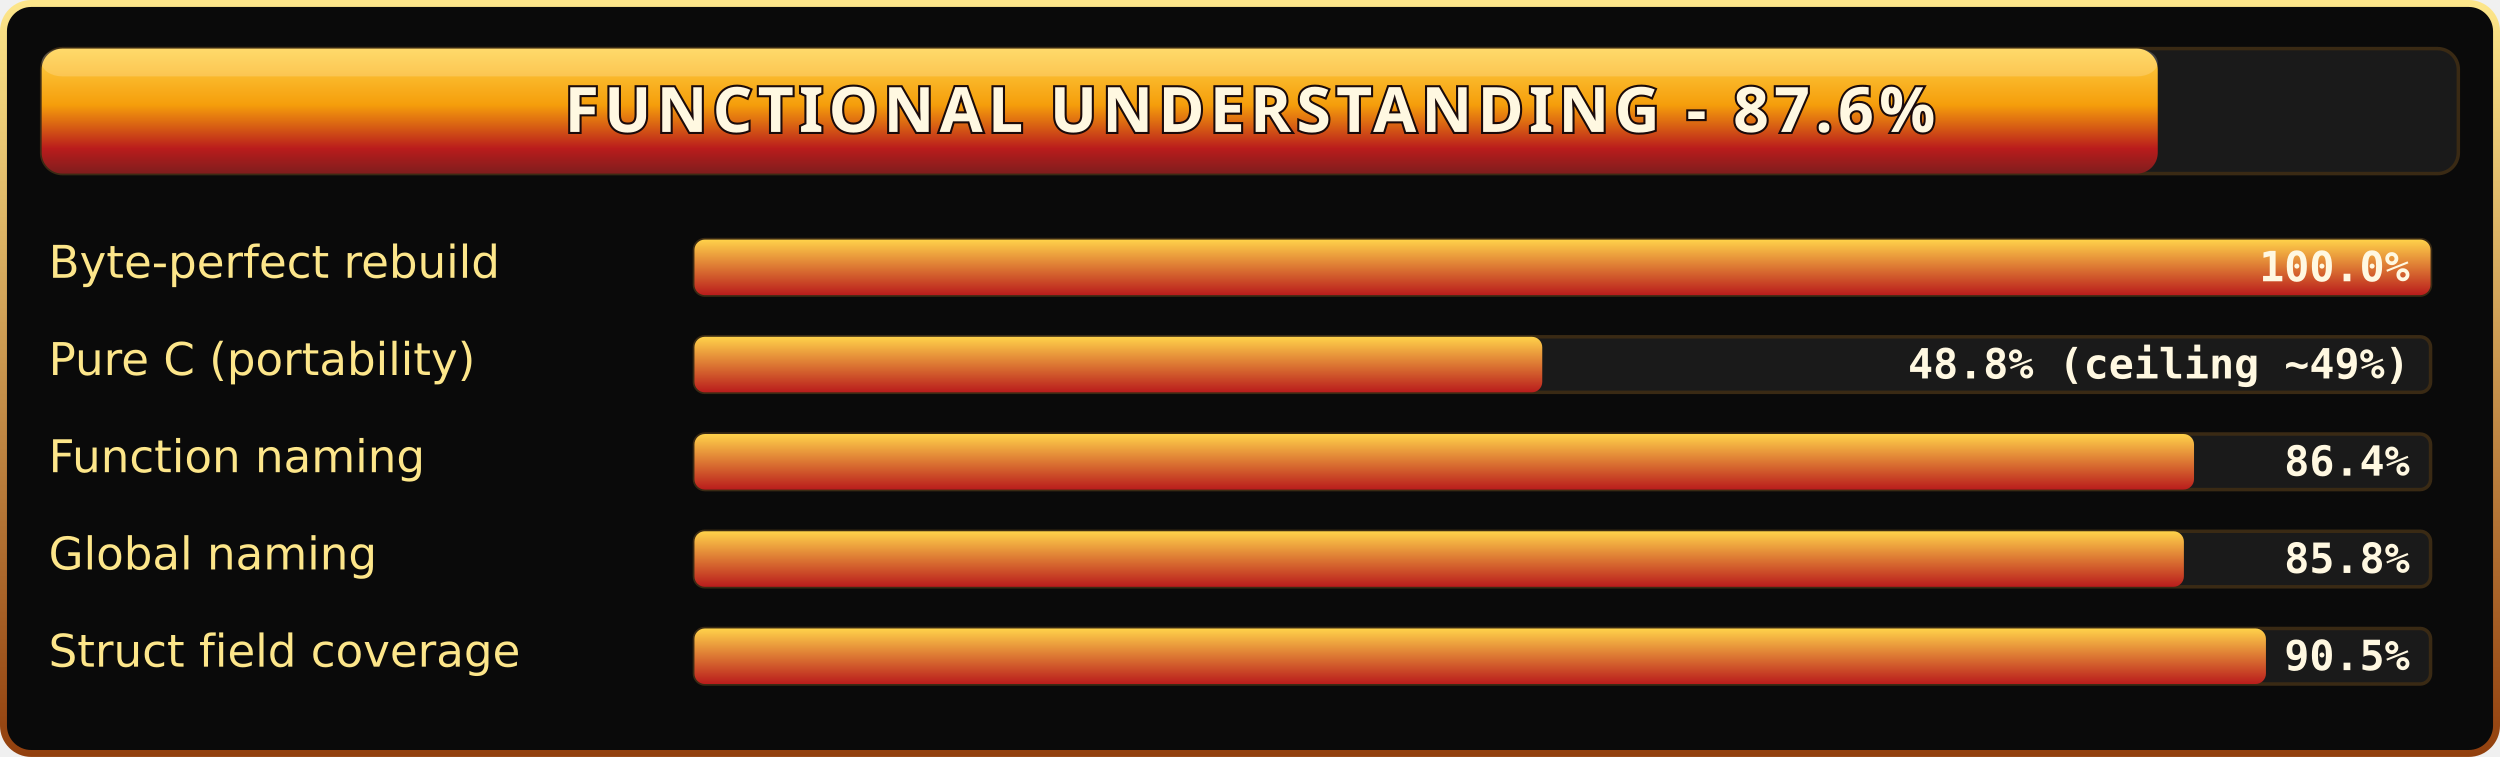
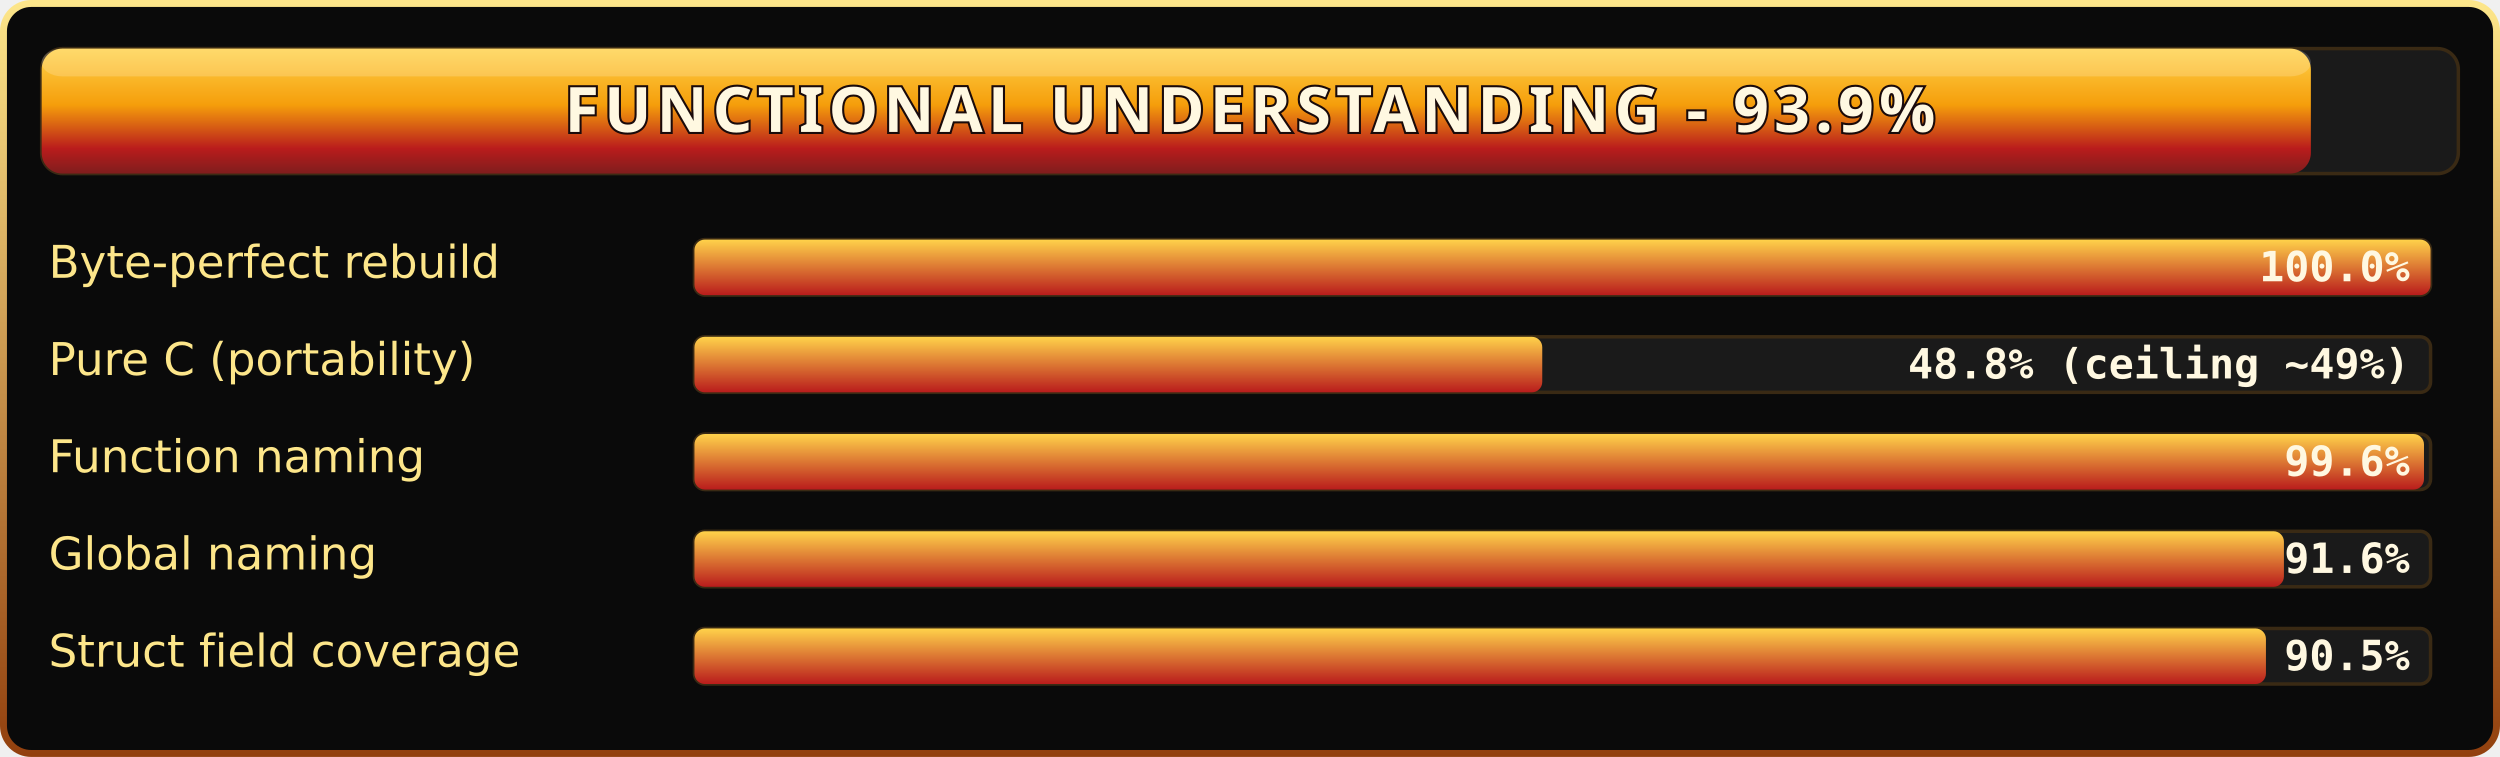
- <svg xmlns="http://www.w3.org/2000/svg" width="720" height="218" viewBox="0 0 720 218" role="img" aria-label="MK4 decomp progress 87.6%">
+ <svg xmlns="http://www.w3.org/2000/svg" width="720" height="218" viewBox="0 0 720 218" role="img" aria-label="MK4 decomp progress 93.9%">
  <defs>
    <linearGradient id="fillGrad" x1="0" y1="0" x2="0" y2="1">
      <stop offset="0%" stop-color="#ffd24a" />
      <stop offset="45%" stop-color="#f59e0b" />
      <stop offset="80%" stop-color="#b91c1c" />
      <stop offset="100%" stop-color="#7f1d1d" />
    </linearGradient>
    <linearGradient id="rowGrad" x1="0" y1="0" x2="0" y2="1">
      <stop offset="0%" stop-color="#ffd24a" />
      <stop offset="100%" stop-color="#b91c1c" />
    </linearGradient>
    <linearGradient id="borderGrad" x1="0" y1="0" x2="0" y2="1">
      <stop offset="0%" stop-color="#fde68a" />
      <stop offset="100%" stop-color="#92400e" />
    </linearGradient>
  </defs>
  <rect x="1" y="1" width="718" height="216" rx="8" ry="8" fill="#0a0a0a" stroke="url(#borderGrad)" stroke-width="2" />
  <rect x="12" y="14" width="696" height="36" rx="6" ry="6" fill="#1a1a1a" stroke="#3a2a14" stroke-width="1" />
-   <rect x="12" y="14" width="609.43" height="36" rx="6" ry="6" fill="url(#fillGrad)" />
-   <rect x="12" y="14" width="609.43" height="8" rx="6" ry="6" fill="#ffffff" opacity="0.18" />
-   <text x="360.0" y="38.0" font-family="Impact, 'Arial Black', sans-serif" font-size="18" font-weight="900" text-anchor="middle" fill="#fff8e1" stroke="#1a0a0a" stroke-width="1.2" paint-order="stroke fill" letter-spacing="1.5">FUNCTIONAL UNDERSTANDING - 87.6%</text>
+   <rect x="12" y="14" width="653.53" height="36" rx="6" ry="6" fill="url(#fillGrad)" />
+   <rect x="12" y="14" width="653.53" height="8" rx="6" ry="6" fill="#ffffff" opacity="0.18" />
+   <text x="360.0" y="38.0" font-family="Impact, 'Arial Black', sans-serif" font-size="18" font-weight="900" text-anchor="middle" fill="#fff8e1" stroke="#1a0a0a" stroke-width="1.2" paint-order="stroke fill" letter-spacing="1.5">FUNCTIONAL UNDERSTANDING - 93.9%</text>
  <text x="14" y="80" font-family="'DejaVu Sans', Verdana, sans-serif" font-size="13" fill="#fde68a">Byte-perfect rebuild</text>
  <rect x="200" y="69" width="500" height="16" rx="3" ry="3" fill="#1a1a1a" stroke="#3a2a14" stroke-width="1" />
  <rect x="200" y="69" width="500.00" height="16" rx="3" ry="3" fill="url(#rowGrad)" />
  <text x="694" y="81" font-family="'DejaVu Sans Mono', monospace" font-size="12" fill="#fff8e1" text-anchor="end" font-weight="bold">100.0%</text>
  <text x="14" y="108" font-family="'DejaVu Sans', Verdana, sans-serif" font-size="13" fill="#fde68a">Pure C (portability)</text>
  <rect x="200" y="97" width="500" height="16" rx="3" ry="3" fill="#1a1a1a" stroke="#3a2a14" stroke-width="1" />
  <rect x="200" y="97" width="244.17" height="16" rx="3" ry="3" fill="url(#rowGrad)" />
  <text x="694" y="109" font-family="'DejaVu Sans Mono', monospace" font-size="12" fill="#fff8e1" text-anchor="end" font-weight="bold">48.8% (ceiling ~49%)</text>
  <text x="14" y="136" font-family="'DejaVu Sans', Verdana, sans-serif" font-size="13" fill="#fde68a">Function naming</text>
  <rect x="200" y="125" width="500" height="16" rx="3" ry="3" fill="#1a1a1a" stroke="#3a2a14" stroke-width="1" />
-   <rect x="200" y="125" width="431.88" height="16" rx="3" ry="3" fill="url(#rowGrad)" />
-   <text x="694" y="137" font-family="'DejaVu Sans Mono', monospace" font-size="12" fill="#fff8e1" text-anchor="end" font-weight="bold">86.4%</text>
+   <rect x="200" y="125" width="498.11" height="16" rx="3" ry="3" fill="url(#rowGrad)" />
+   <text x="694" y="137" font-family="'DejaVu Sans Mono', monospace" font-size="12" fill="#fff8e1" text-anchor="end" font-weight="bold">99.6%</text>
  <text x="14" y="164" font-family="'DejaVu Sans', Verdana, sans-serif" font-size="13" fill="#fde68a">Global naming</text>
  <rect x="200" y="153" width="500" height="16" rx="3" ry="3" fill="#1a1a1a" stroke="#3a2a14" stroke-width="1" />
-   <rect x="200" y="153" width="428.96" height="16" rx="3" ry="3" fill="url(#rowGrad)" />
-   <text x="694" y="165" font-family="'DejaVu Sans Mono', monospace" font-size="12" fill="#fff8e1" text-anchor="end" font-weight="bold">85.8%</text>
+   <rect x="200" y="153" width="457.77" height="16" rx="3" ry="3" fill="url(#rowGrad)" />
+   <text x="694" y="165" font-family="'DejaVu Sans Mono', monospace" font-size="12" fill="#fff8e1" text-anchor="end" font-weight="bold">91.6%</text>
  <text x="14" y="192" font-family="'DejaVu Sans', Verdana, sans-serif" font-size="13" fill="#fde68a">Struct field coverage</text>
  <rect x="200" y="181" width="500" height="16" rx="3" ry="3" fill="#1a1a1a" stroke="#3a2a14" stroke-width="1" />
  <rect x="200" y="181" width="452.59" height="16" rx="3" ry="3" fill="url(#rowGrad)" />
  <text x="694" y="193" font-family="'DejaVu Sans Mono', monospace" font-size="12" fill="#fff8e1" text-anchor="end" font-weight="bold">90.5%</text>
</svg>
